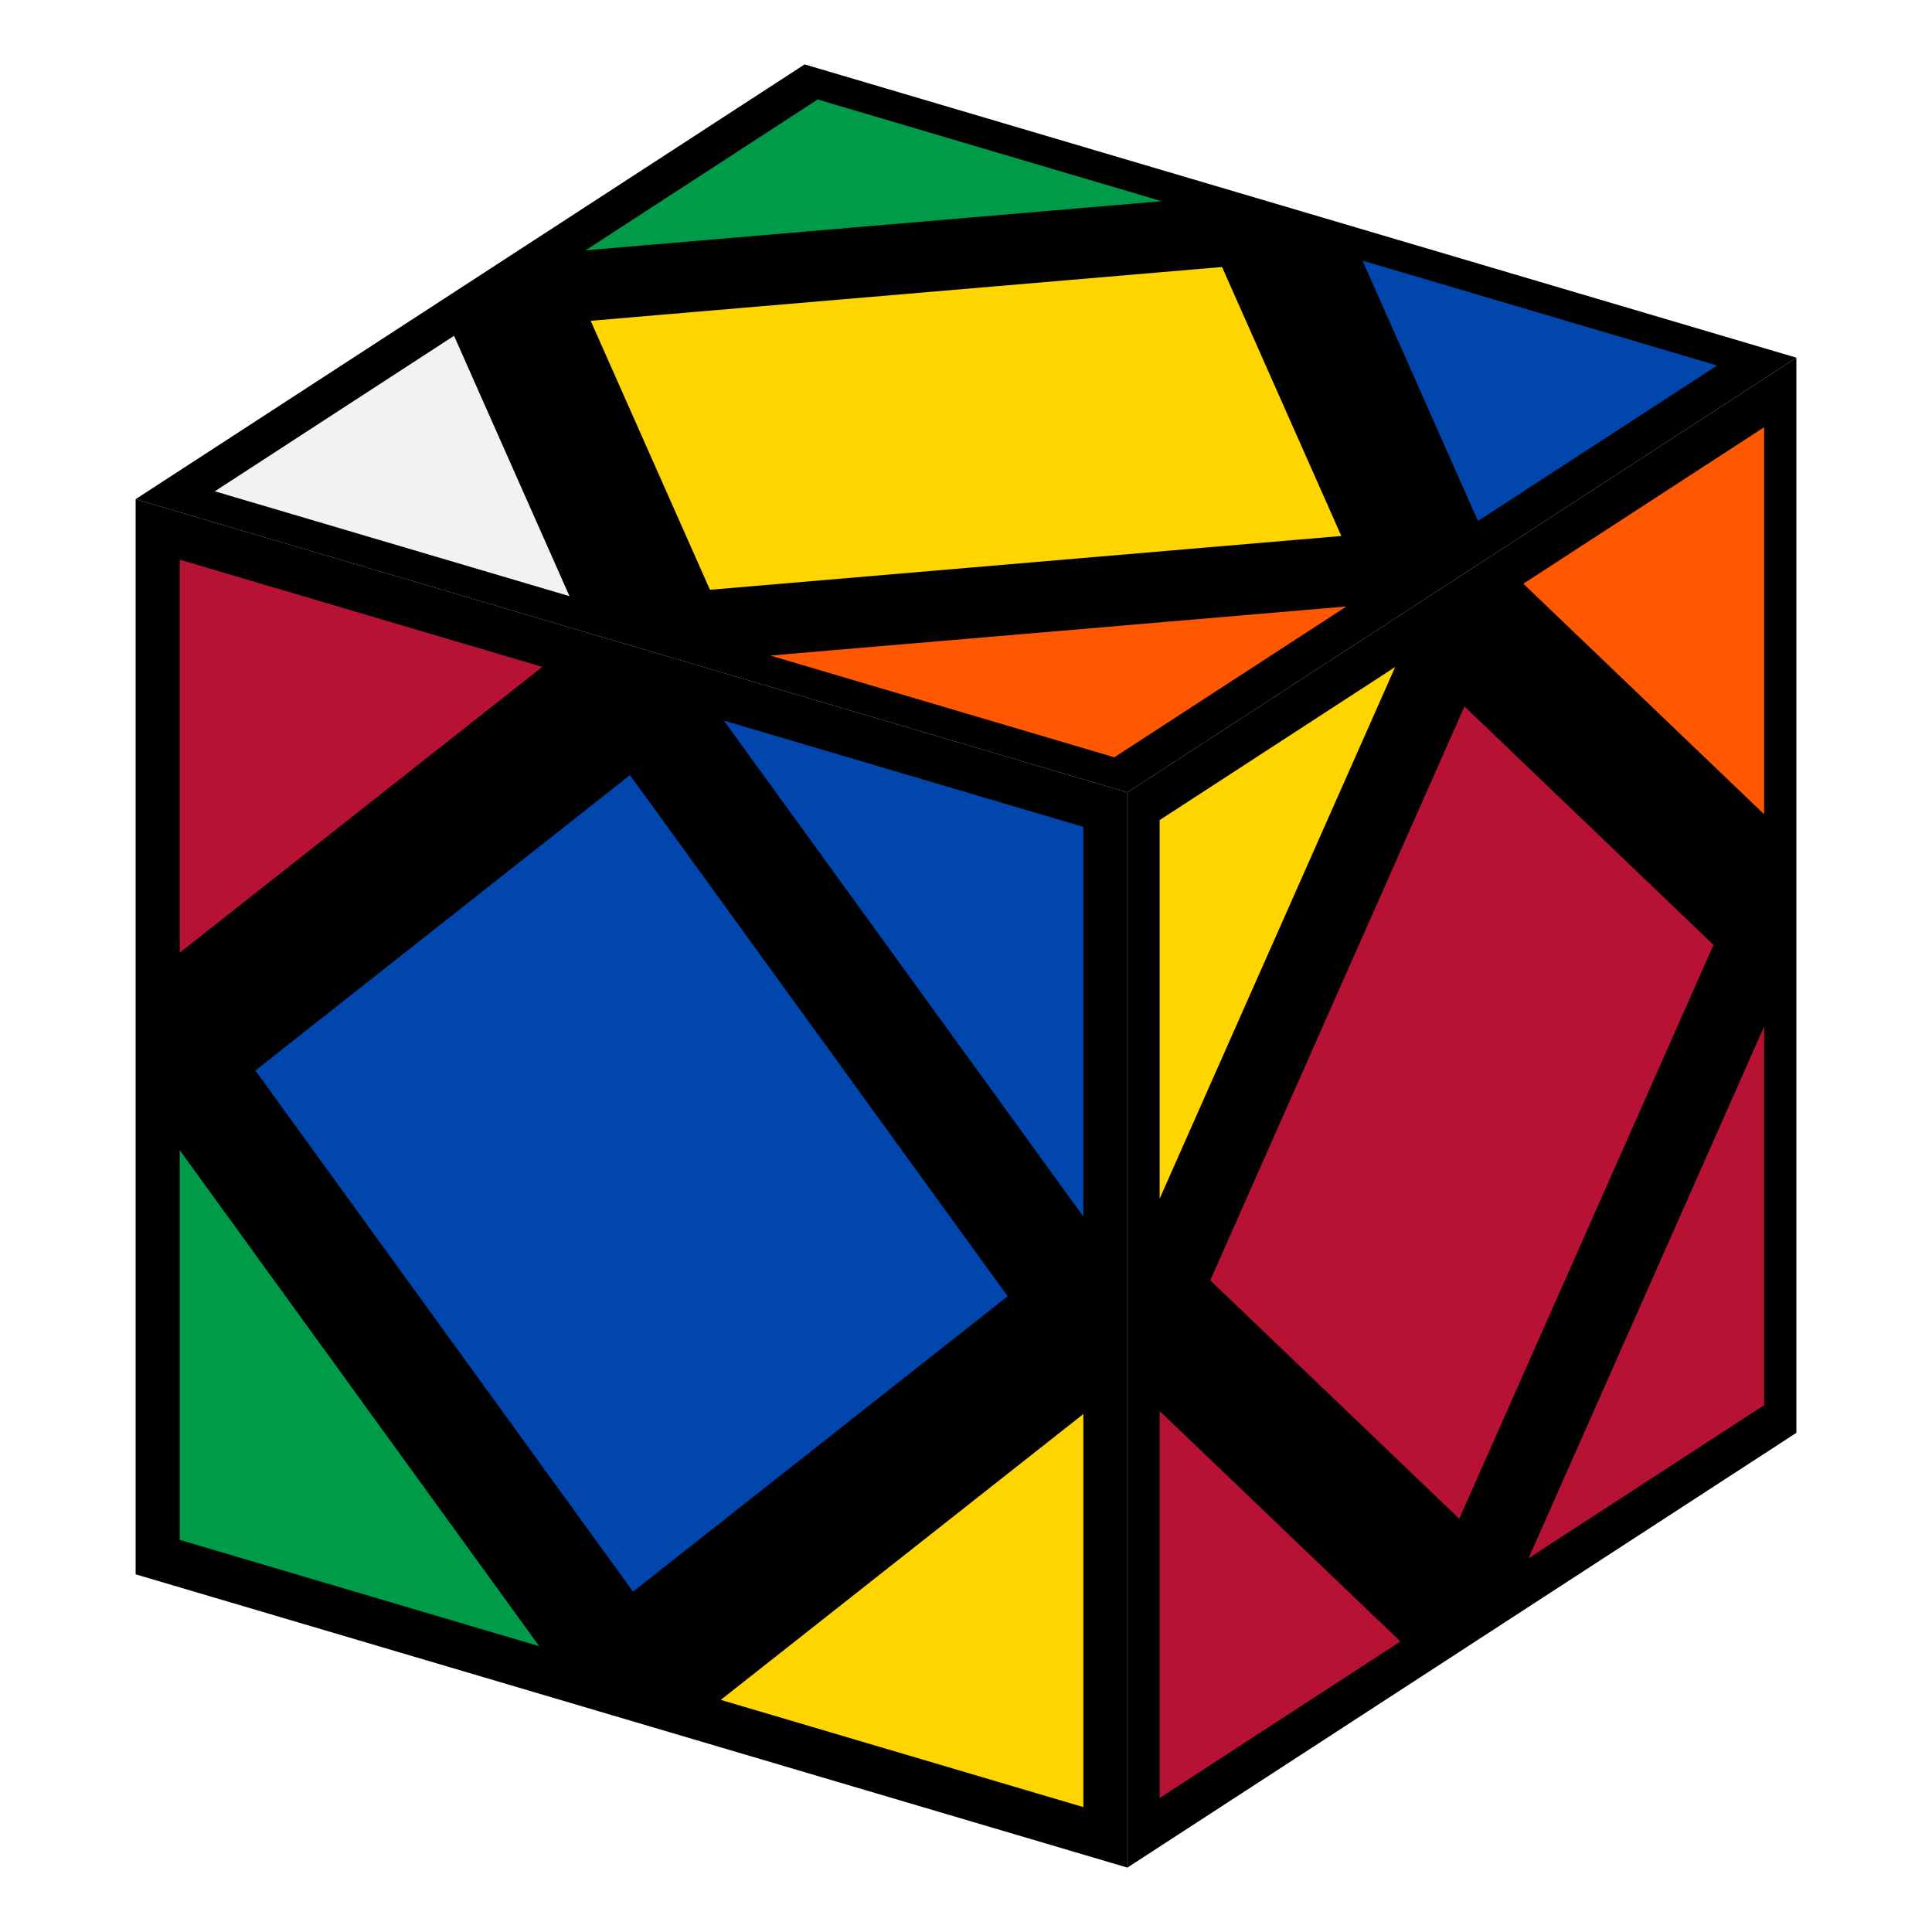
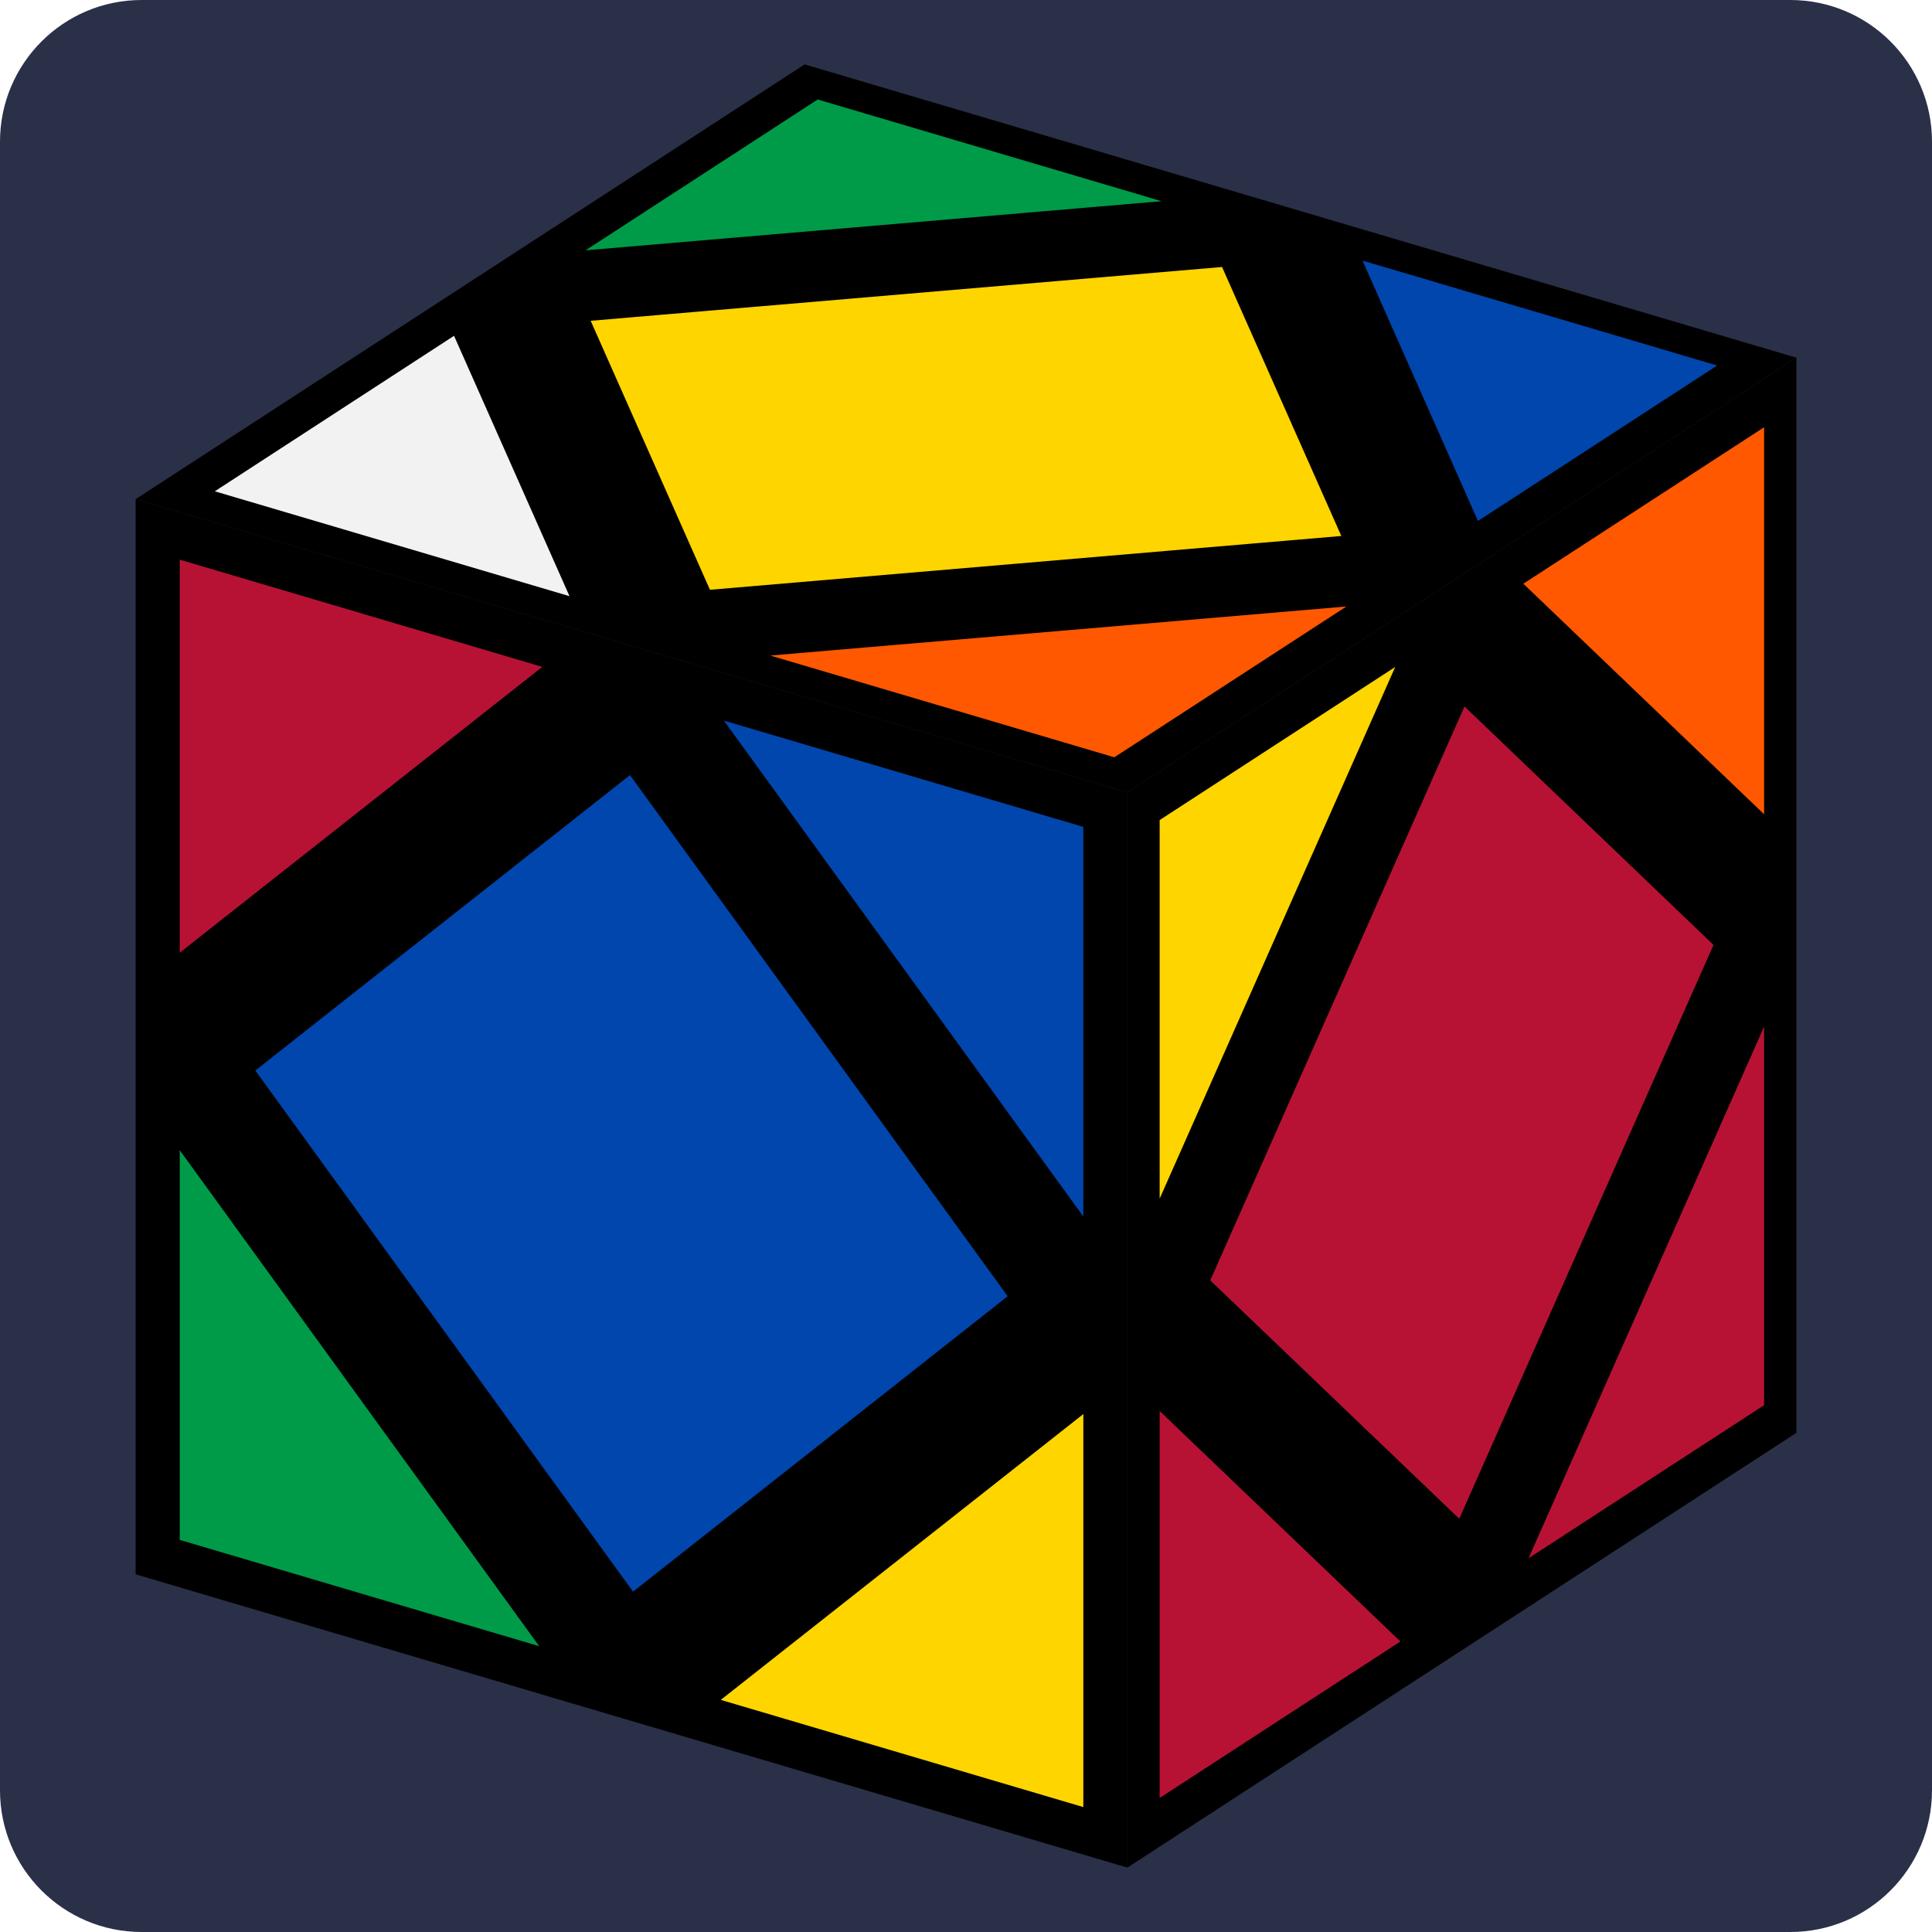
<svg xmlns="http://www.w3.org/2000/svg" viewBox="0 0 300 300" role="img" aria-label="Sarah Adv · Hedge y' Sledge Sledge case, Skewb">
+   <rect x="0" y="0" width="300" height="300" rx="22" fill="#2a3048" />
  <path d="M278.94 55.54L175.06 123.04L21.06 77.51L124.94 10.00Z" fill="#000000" />
  <path d="M175.06 290.00L175.06 123.04L21.06 77.51L21.06 244.46Z" fill="#000000" />
  <path d="M175.06 290.00L175.06 123.04L278.94 55.54L278.94 222.49Z" fill="#000000" />
  <path d="M126.78 14.14L86.26 40.47L186.83 31.90Z" fill="#009b48" stroke="#000000" stroke-width="2.4" stroke-linejoin="round" />
  <path d="M275.13 218.85L275.13 153.73L234.62 245.17Z" fill="#b71234" stroke="#000000" stroke-width="2.4" stroke-linejoin="round" />
  <path d="M26.71 240.01L86.77 257.77L26.71 174.90Z" fill="#009b48" stroke="#000000" stroke-width="2.4" stroke-linejoin="round" />
  <path d="M269.48 56.34L228.97 82.67L209.42 38.58Z" fill="#0046ad" stroke="#000000" stroke-width="2.4" stroke-linejoin="round" />
  <path d="M275.13 64.13L234.62 90.46L275.13 129.25Z" fill="#ff5800" stroke="#000000" stroke-width="2.4" stroke-linejoin="round" />
  <path d="M210.06 84.28L109.49 92.85L89.94 48.76L190.51 40.19Z" fill="#ffd500" stroke="#000000" stroke-width="2.4" stroke-linejoin="round" />
  <path d="M186.49 199.10L227.00 107.65L267.51 146.44L227.00 237.88Z" fill="#b71234" stroke="#000000" stroke-width="2.4" stroke-linejoin="round" />
  <path d="M30.52 76.70L90.58 94.46L71.03 50.37Z" fill="#f2f2f2" stroke="#000000" stroke-width="2.4" stroke-linejoin="round" />
  <path d="M26.71 85.30L86.77 103.06L26.71 150.41Z" fill="#b71234" stroke="#000000" stroke-width="2.4" stroke-linejoin="round" />
  <path d="M178.87 281.40L178.87 216.29L219.38 255.07Z" fill="#b71234" stroke="#000000" stroke-width="2.4" stroke-linejoin="round" />
  <path d="M158.12 201.51L98.06 118.64L38.00 166.00L98.06 248.87Z" fill="#0046ad" stroke="#000000" stroke-width="2.4" stroke-linejoin="round" />
  <path d="M169.42 282.21L169.42 217.10L109.36 264.45Z" fill="#ffd500" stroke="#000000" stroke-width="2.4" stroke-linejoin="round" />
  <path d="M173.22 118.90L113.17 101.14L213.74 92.57Z" fill="#ff5800" stroke="#000000" stroke-width="2.4" stroke-linejoin="round" />
  <path d="M178.87 126.69L219.38 100.36L178.87 191.80Z" fill="#ffd500" stroke="#000000" stroke-width="2.4" stroke-linejoin="round" />
  <path d="M169.42 127.50L169.42 192.61L109.36 109.74Z" fill="#0046ad" stroke="#000000" stroke-width="2.4" stroke-linejoin="round" />
</svg>
